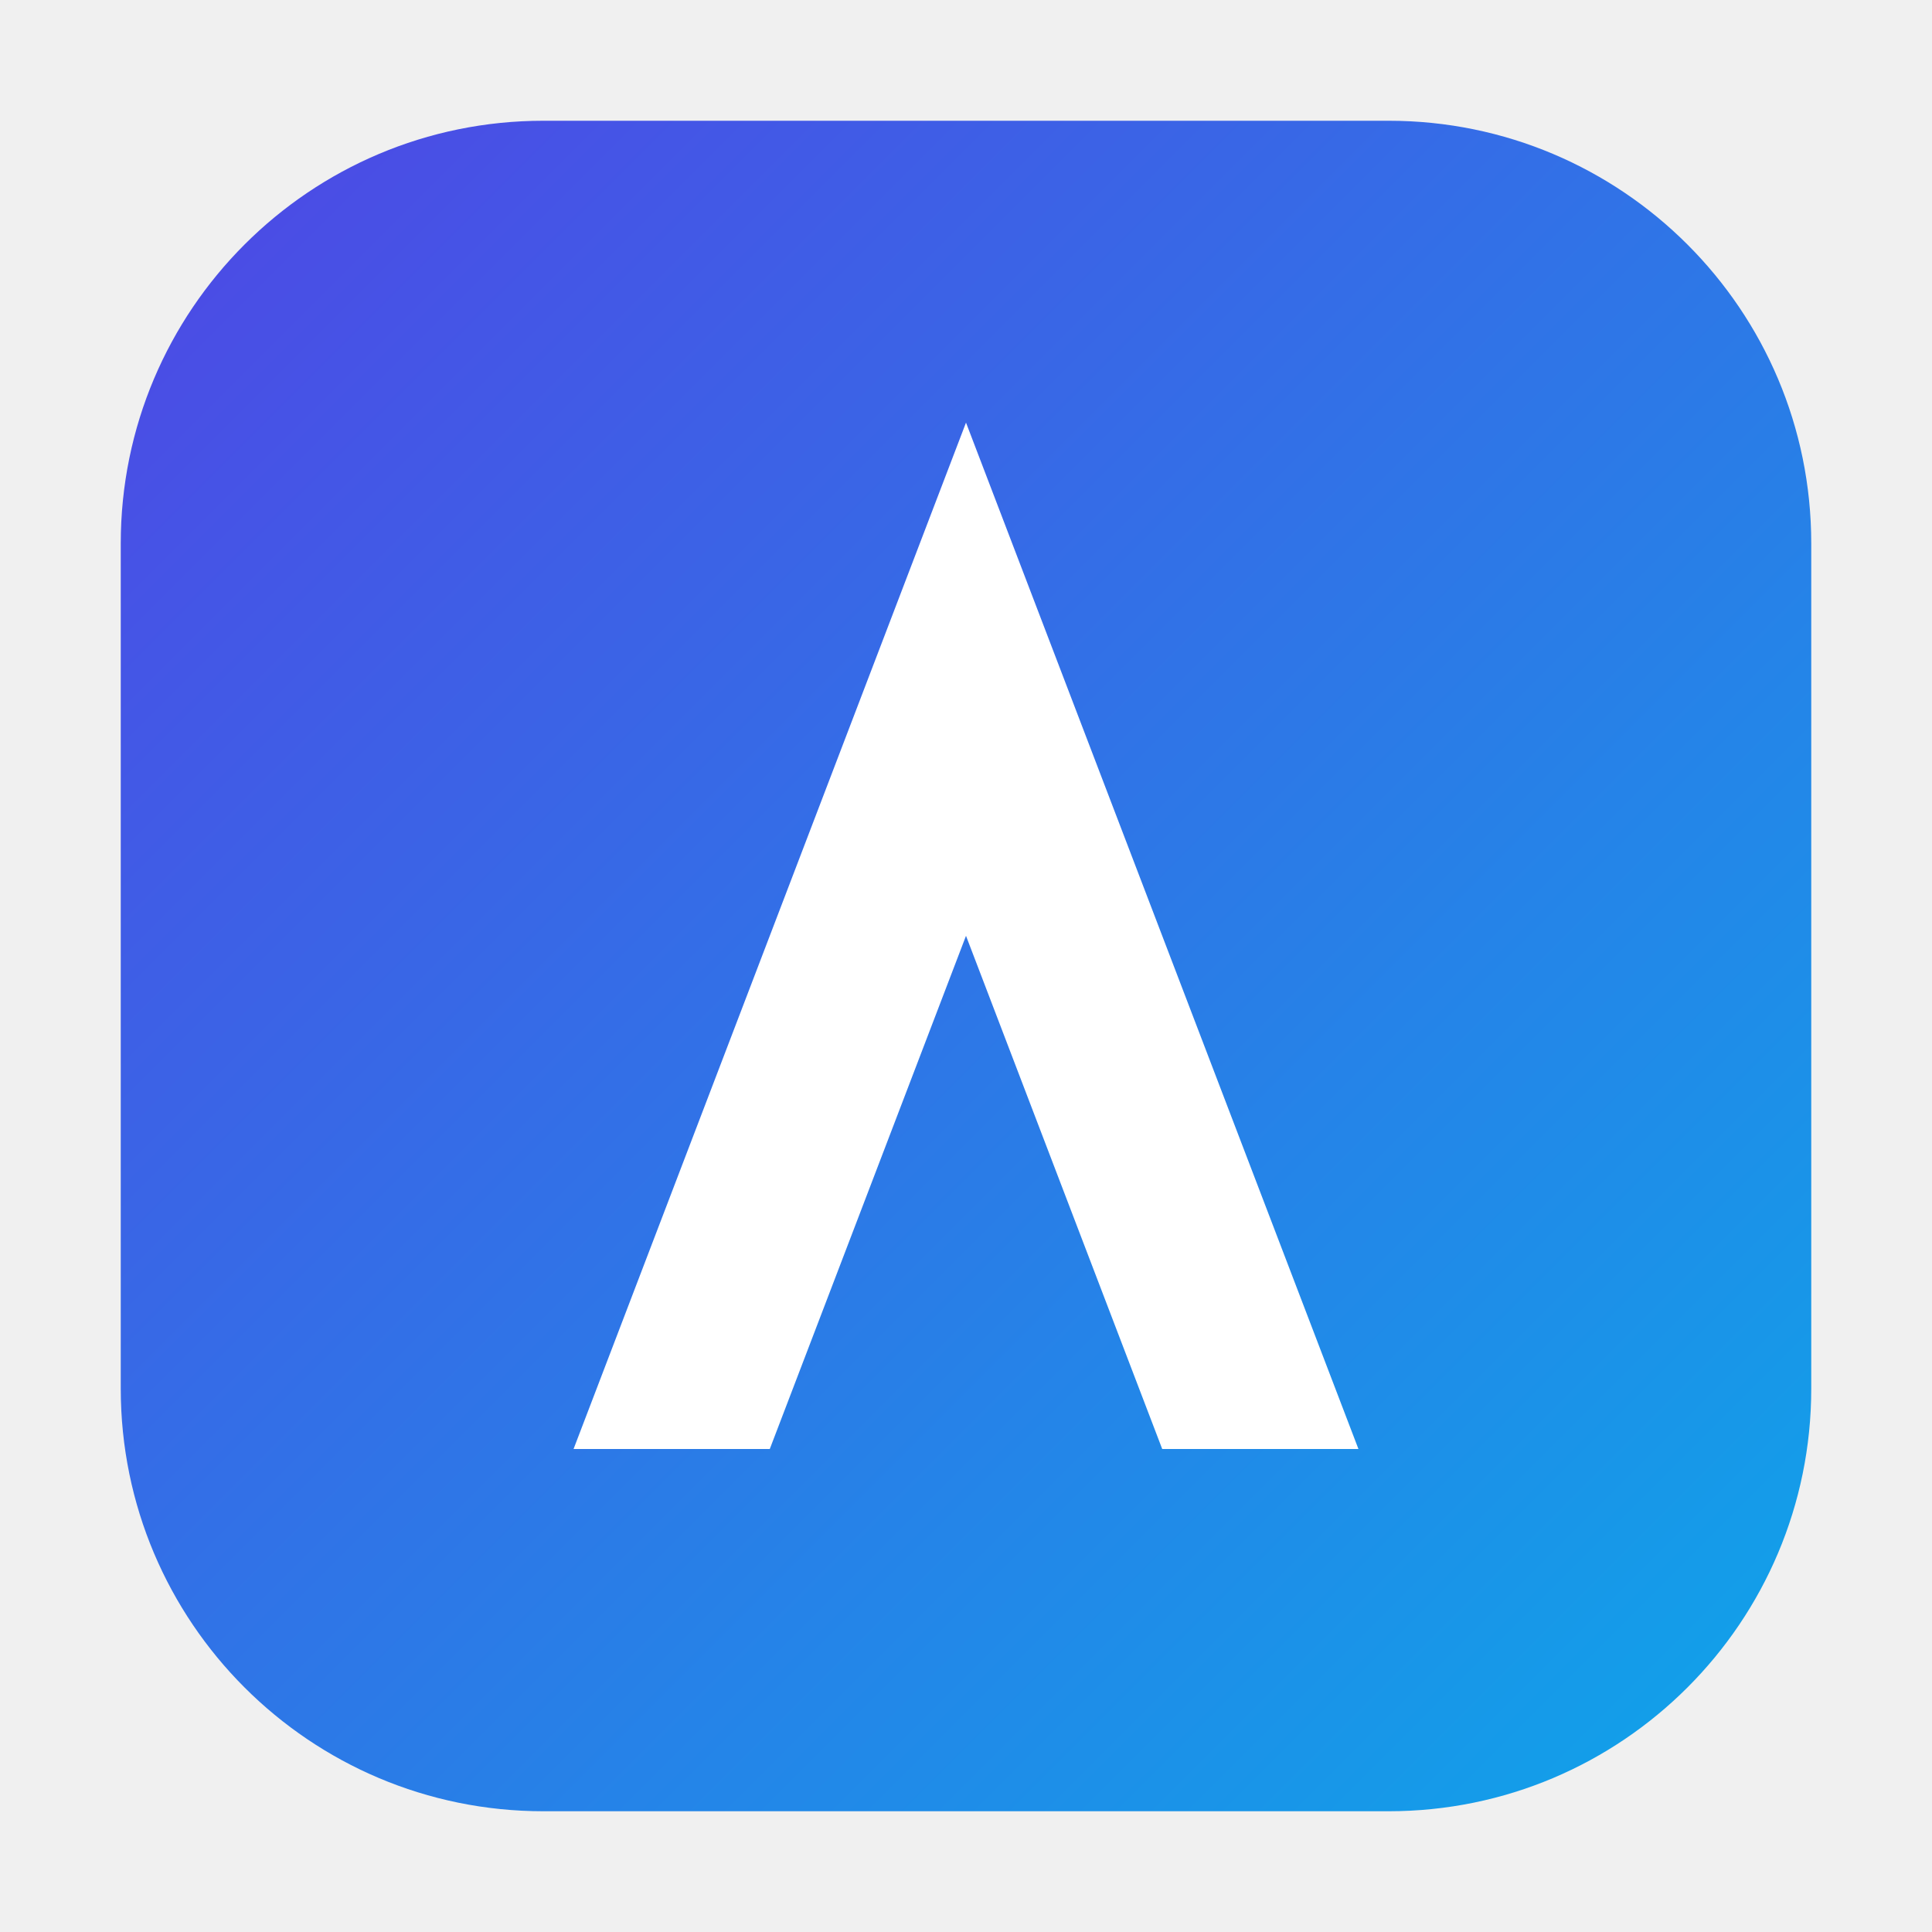
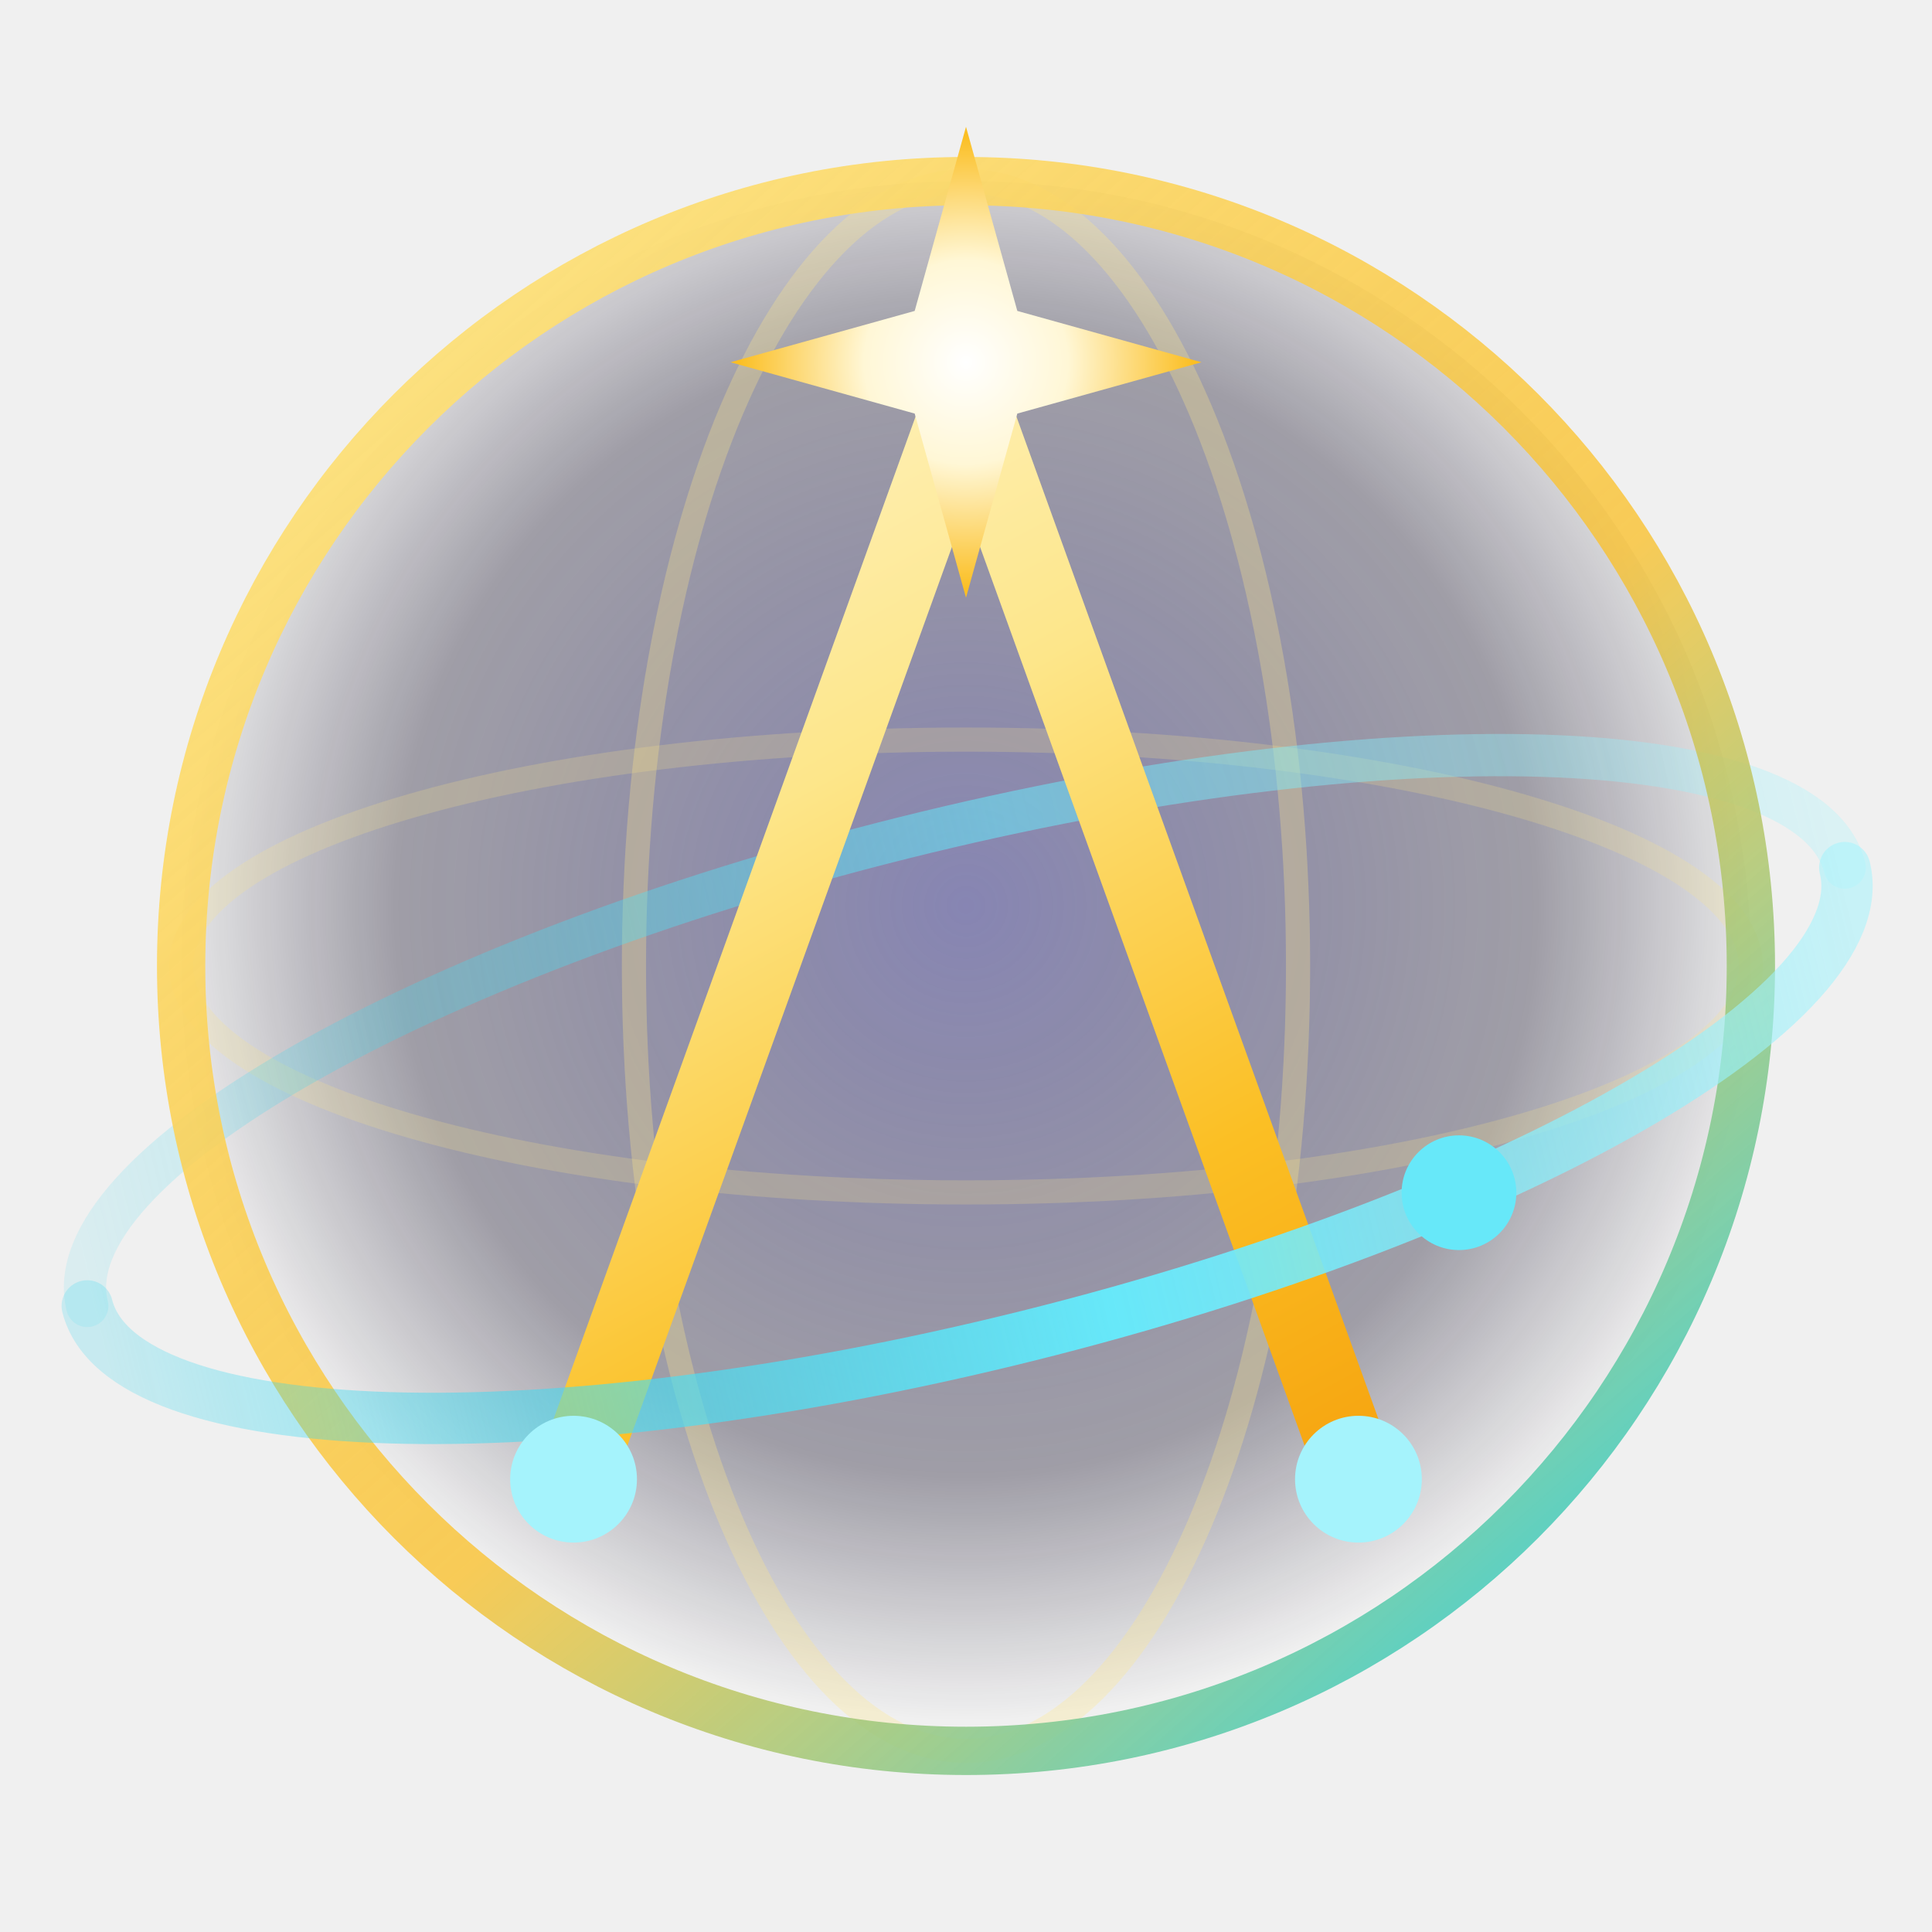
- <svg xmlns="http://www.w3.org/2000/svg" viewBox="0 0 64 64" width="64" height="64" role="img" aria-label="Atlas Asistan logosu">
+ <svg xmlns="http://www.w3.org/2000/svg" viewBox="0 0 64 64" width="64" height="64" role="img" aria-label="Atlas Asistan">
  <defs>
-     <linearGradient id="g" x1="0" y1="0" x2="1" y2="1">
-       <stop offset="0" stop-color="#4f46e5" />
-       <stop offset="1" stop-color="#0ea5e9" />
+     <linearGradient id="am-gold" x1="20" y1="8" x2="44" y2="52" gradientUnits="userSpaceOnUse">
+       <stop offset="0" stop-color="#fff7d6" />
+       <stop offset=".38" stop-color="#fde68a" />
+       <stop offset=".72" stop-color="#fbbf24" />
+       <stop offset="1" stop-color="#f59e0b" />
    </linearGradient>
+     <linearGradient id="am-sphere" x1="10" y1="8" x2="54" y2="58" gradientUnits="userSpaceOnUse">
+       <stop offset="0" stop-color="#fde68a" />
+       <stop offset=".55" stop-color="#fbbf24" stop-opacity=".75" />
+       <stop offset="1" stop-color="#22d3ee" />
+     </linearGradient>
+     <linearGradient id="am-orbit" x1="3" y1="43" x2="61" y2="29" gradientUnits="userSpaceOnUse">
+       <stop offset="0" stop-color="#22d3ee" stop-opacity=".2" />
+       <stop offset=".55" stop-color="#67e8f9" />
+       <stop offset="1" stop-color="#a5f3fc" stop-opacity=".55" />
+     </linearGradient>
+     <radialGradient id="am-core" cx="32" cy="30" r="27" gradientUnits="userSpaceOnUse">
+       <stop offset="0" stop-color="#312e81" stop-opacity=".55" />
+       <stop offset=".7" stop-color="#0b0620" stop-opacity=".35" />
+       <stop offset="1" stop-color="#0b0620" stop-opacity="0" />
+     </radialGradient>
+     <radialGradient id="am-starfill" cx="32" cy="12" r="7.5" gradientUnits="userSpaceOnUse">
+       <stop offset="0" stop-color="#ffffff" />
+       <stop offset=".45" stop-color="#fff7d6" />
+       <stop offset="1" stop-color="#fbbf24" />
+     </radialGradient>
  </defs>
-   <rect x="4" y="4" width="56" height="56" rx="14" fill="url(#g)" />
-   <path d="M32 14 L45 48 H38.5 L32 31 L25.5 48 H19 Z" fill="#ffffff" />
+   <style>
+   .am-star{transform-origin:32px 12px;animation:am-tw 3.6s ease-in-out infinite}
+   .am-sat{animation:am-pulse 3.6s ease-in-out infinite}
+   @keyframes am-tw{0%,100%{transform:scale(1) rotate(0deg);opacity:1}50%{transform:scale(.78) rotate(45deg);opacity:.82}}
+   @keyframes am-pulse{0%,100%{opacity:1}50%{opacity:.45}}
+   @media (prefers-reduced-motion:reduce){.am-star,.am-sat{animation:none}}
+ </style>
+   <circle cx="32" cy="32" r="26" fill="url(#am-core)" />
+   <ellipse cx="32" cy="32" rx="11" ry="26" fill="none" stroke="#fde68a" stroke-opacity=".3" stroke-width="0.80" />
+   <ellipse cx="32" cy="32" rx="26" ry="7.5" fill="none" stroke="#fde68a" stroke-opacity=".22" stroke-width="0.80" />
+   <path d="M2.89 43.26 A30 8.5 -14 0 1 61.11 28.74" fill="none" stroke="url(#am-orbit)" stroke-opacity=".55" stroke-width="1.40" stroke-linecap="round" />
+   <circle cx="32" cy="32" r="26" fill="none" stroke="url(#am-sphere)" stroke-width="1.60" />
+   <path d="M32 13 L19 49 M32 13 L45 49" fill="none" stroke="url(#am-gold)" stroke-width="2.60" stroke-linecap="round" />
+   <path d="M61.11 28.74 A30 8.5 -14 0 1 2.89 43.26" fill="none" stroke="url(#am-orbit)" stroke-width="1.70" stroke-linecap="round" />
+   <circle cx="19" cy="49" r="2.10" fill="#a5f3fc" />
+   <circle cx="45" cy="49" r="2.10" fill="#a5f3fc" />
+   <circle class="am-sat" cx="48.33" cy="39.51" r="1.90" fill="#67e8f9" />
+   <path class="am-star" d="M32 4.2 L33.7 10.3 L39.8 12 L33.7 13.7 L32 19.8 L30.3 13.7 L24.2 12 L30.3 10.3 Z" fill="url(#am-starfill)" />
</svg>
